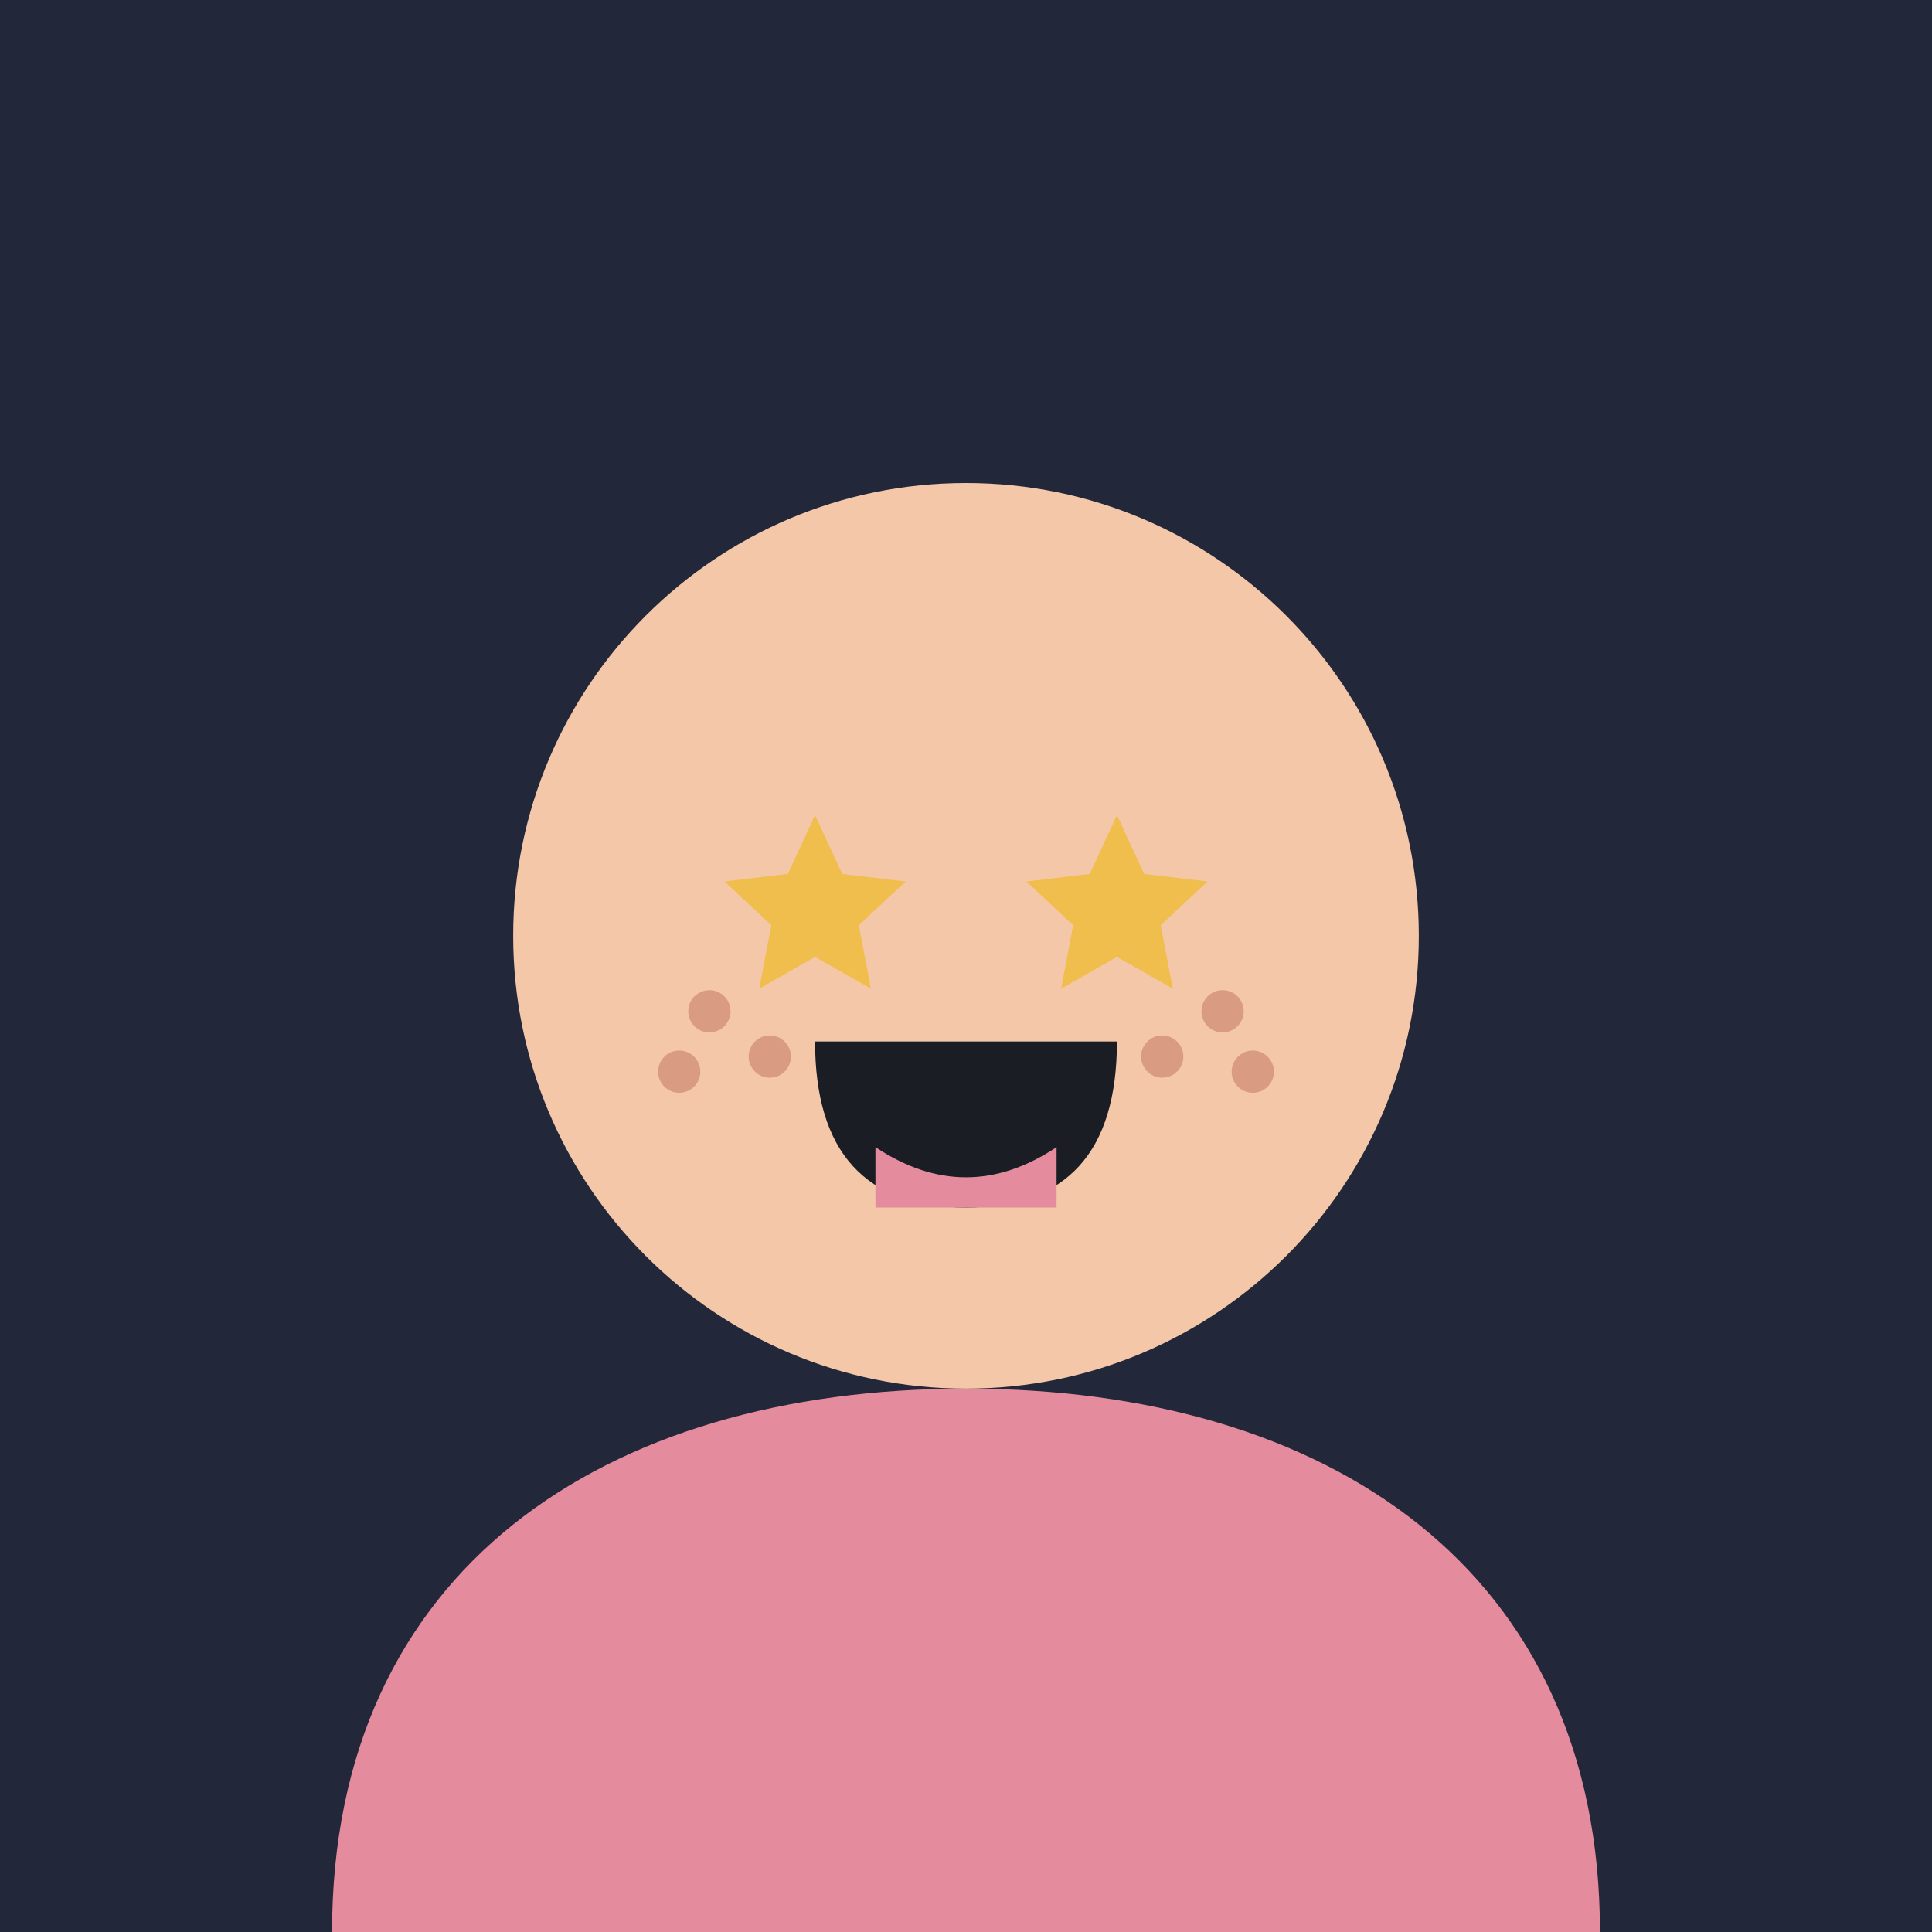
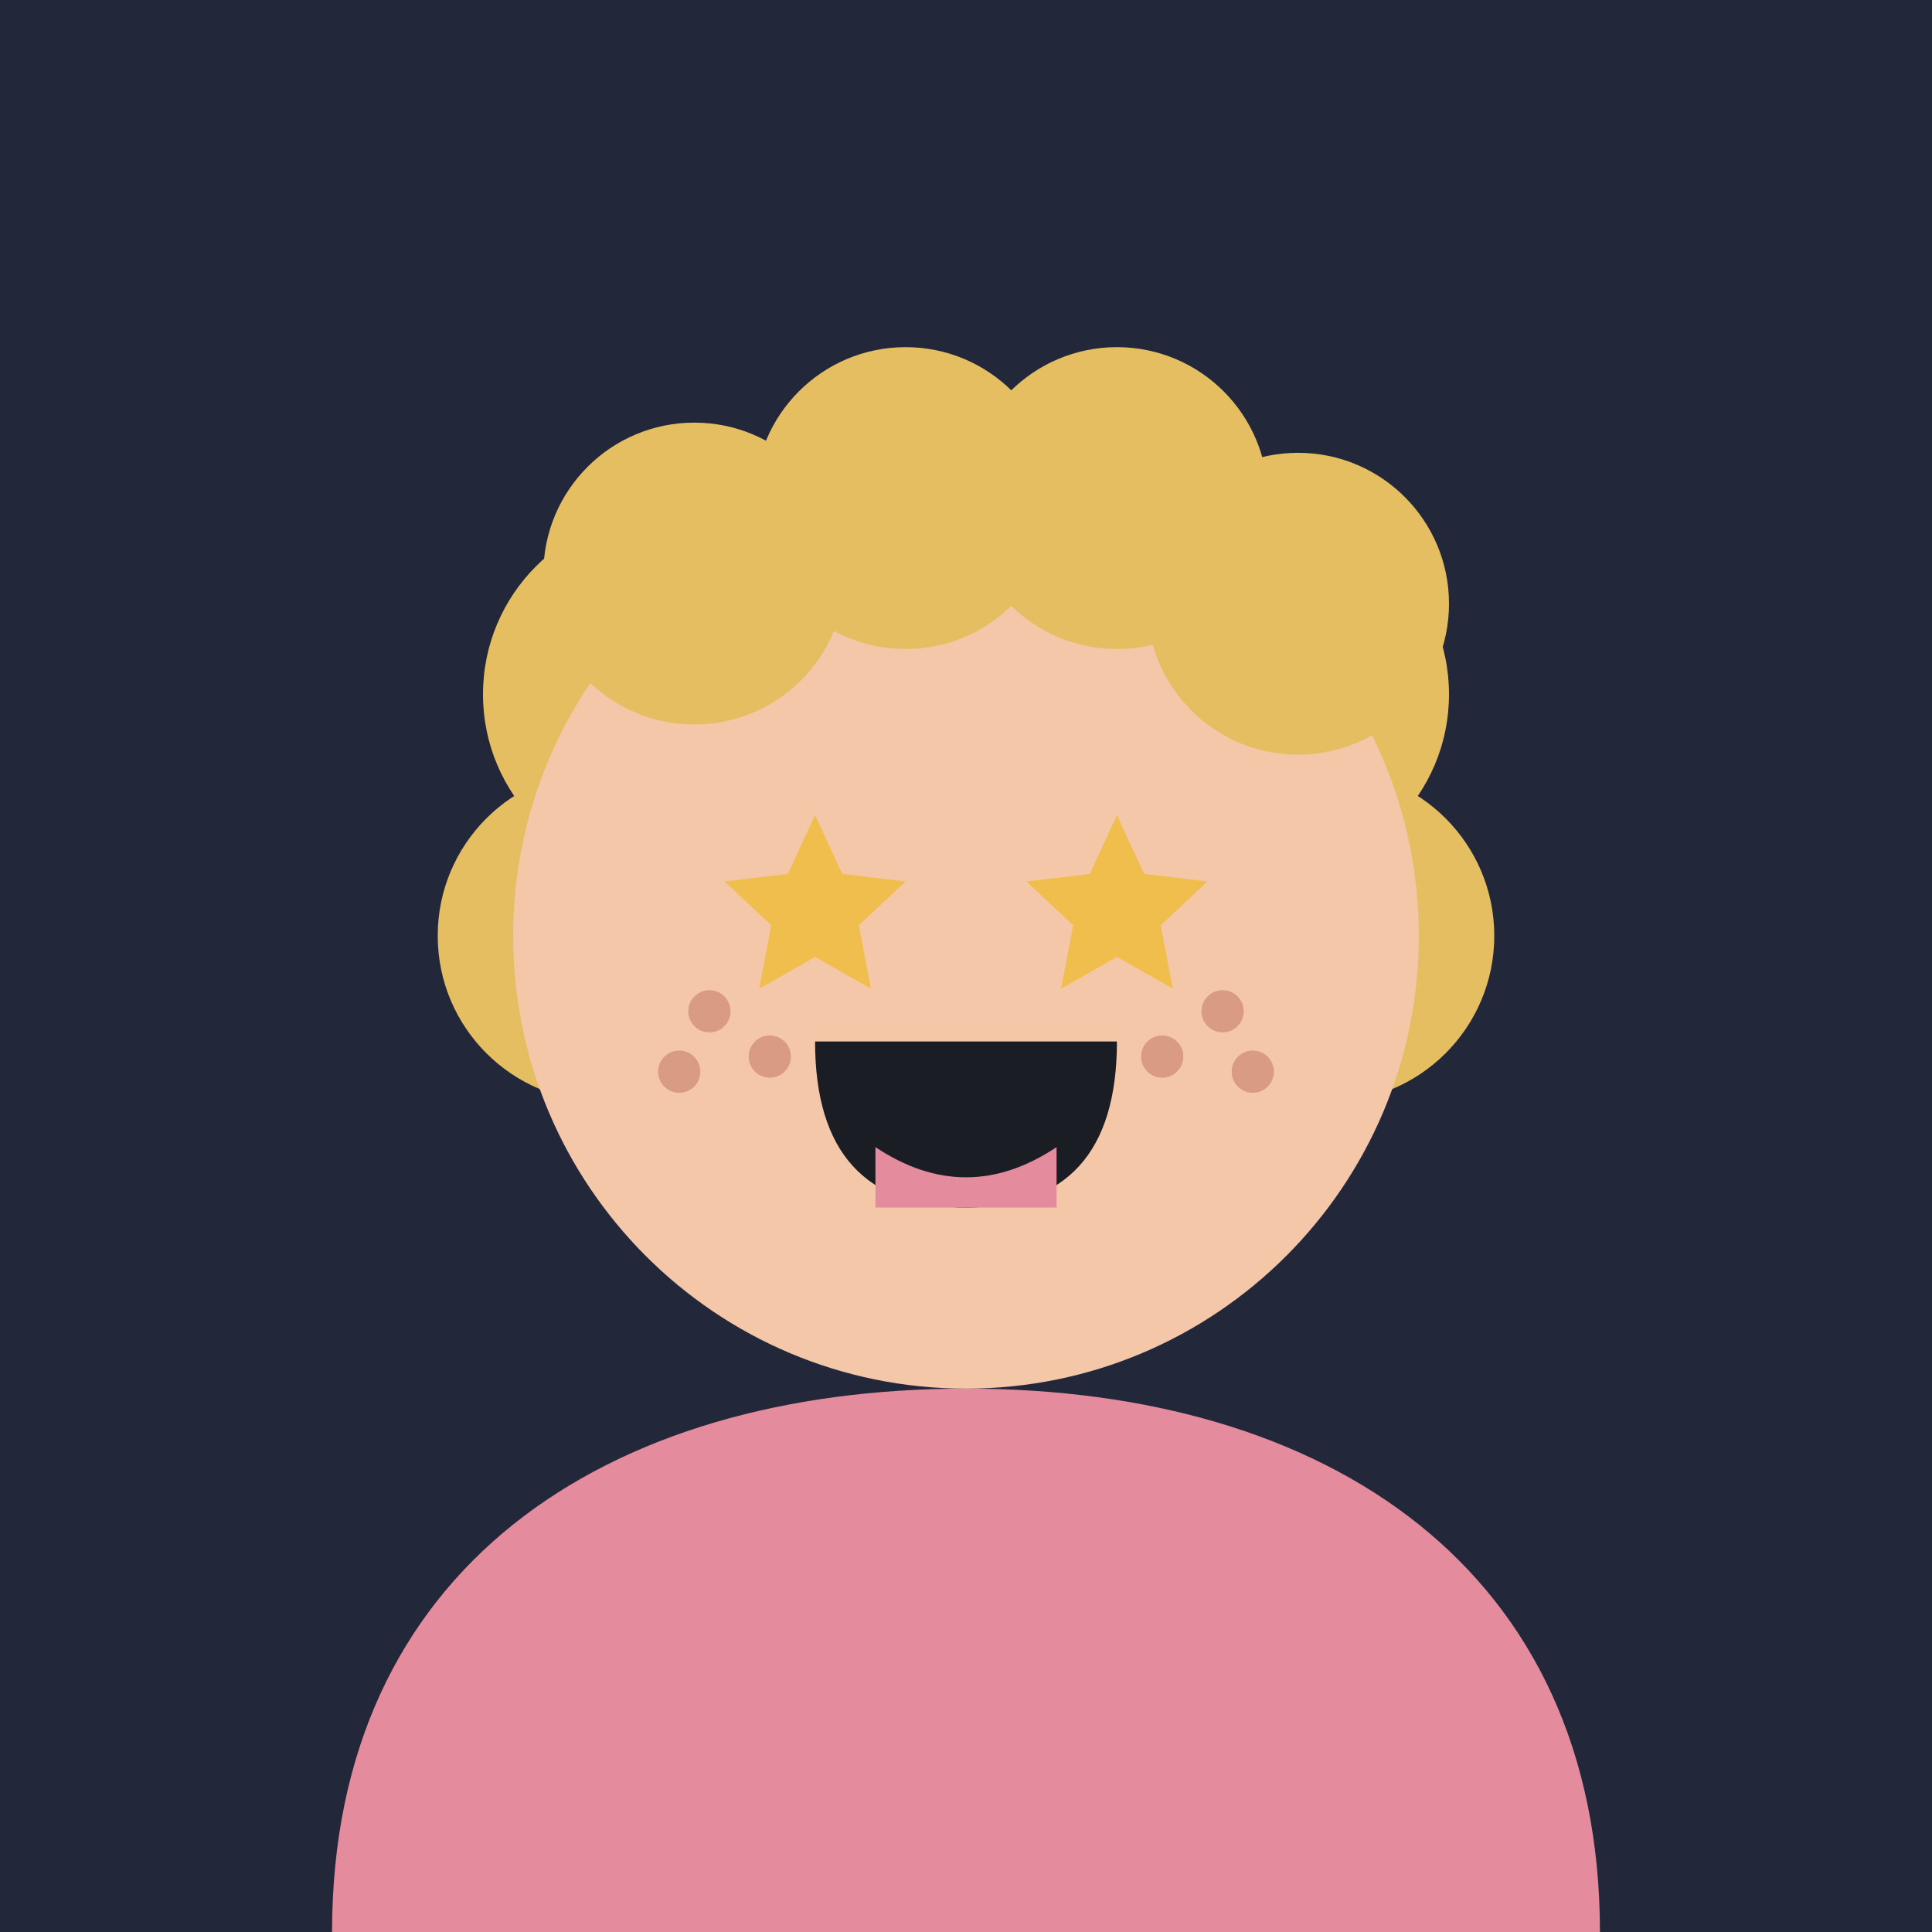
<svg xmlns="http://www.w3.org/2000/svg" viewBox="0 0 128 128">
  <rect width="128" height="128" fill="#22283A" />
  <path d="M22 128c0-24 18-36 42-36s42 12 42 36z" fill="#E58B9E" />
+   <g fill="#E6BE62">
+     <circle cx="40" cy="62" r="11" />
+     <circle cx="88" cy="62" r="11" />
+     <circle cx="44" cy="46" r="12" />
+     <circle cx="84" cy="46" r="12" />
+   </g>
  <circle cx="64" cy="62" r="30" fill="#F4C7A8" />
  <path d="M54 54l1.8 3.9 4.2.5-3.1 2.9.8 4.2-3.7-2.1-3.7 2.1.8-4.2-3.1-2.9 4.2-.5z" fill="#F0BE4C" />
  <path d="M74 54l1.8 3.9 4.2.5-3.1 2.9.8 4.2-3.7-2.1-3.7 2.1.8-4.2-3.1-2.9 4.2-.5z" fill="#F0BE4C" />
  <path d="M54 69h20q0 11-10 11t-10-11z" fill="#1A1D24" />
  <path d="M58 76q6 4 12 0v4h-12z" fill="#E58B9E" />
+   <g fill="#E6BE62">
+     <circle cx="46" cy="38" r="10" />
+     <circle cx="60" cy="33" r="10" />
+     <circle cx="74" cy="33" r="10" />
+     <circle cx="86" cy="40" r="10" />
+   </g>
  <g fill="#D99C82">
    <circle cx="47" cy="67" r="1.4" />
    <circle cx="51" cy="70" r="1.4" />
    <circle cx="45" cy="71" r="1.4" />
    <circle cx="81" cy="67" r="1.4" />
    <circle cx="77" cy="70" r="1.4" />
    <circle cx="83" cy="71" r="1.4" />
  </g>
</svg>
